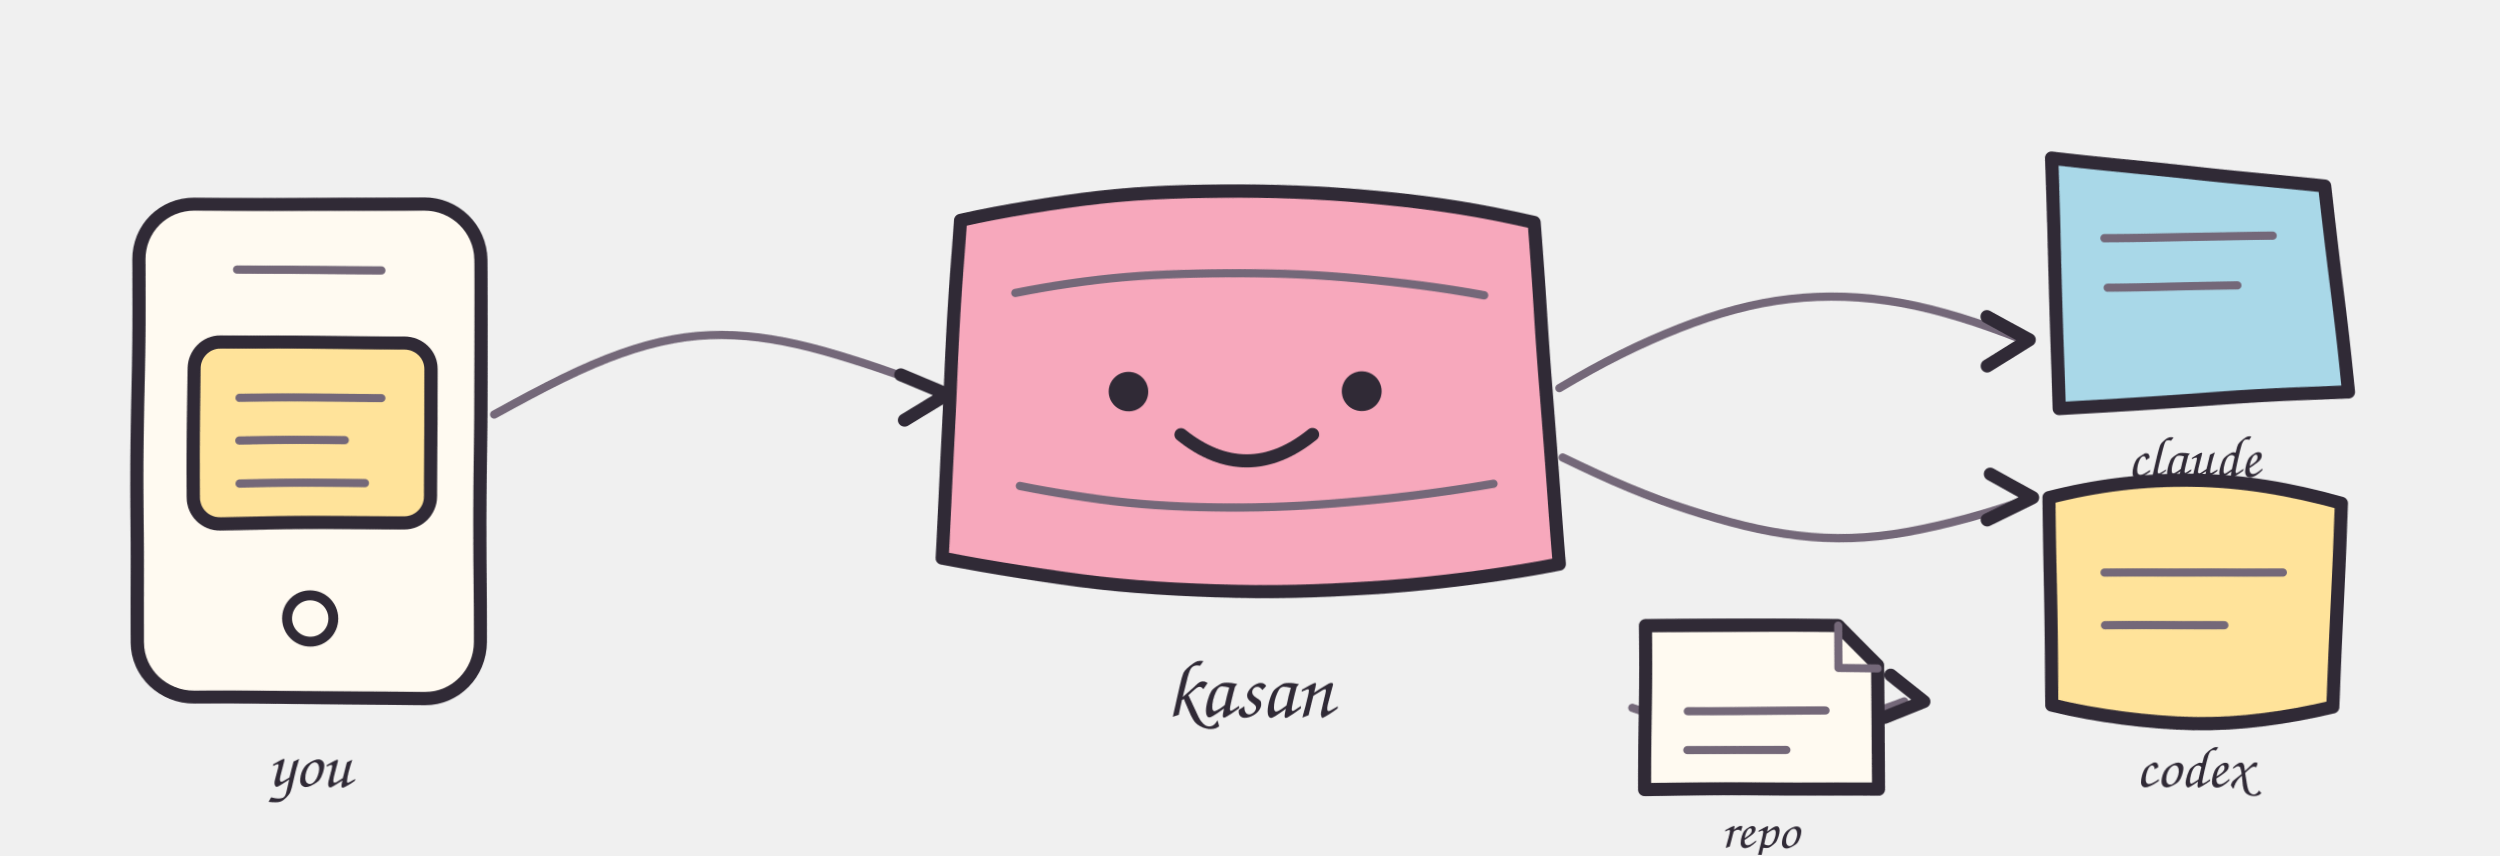
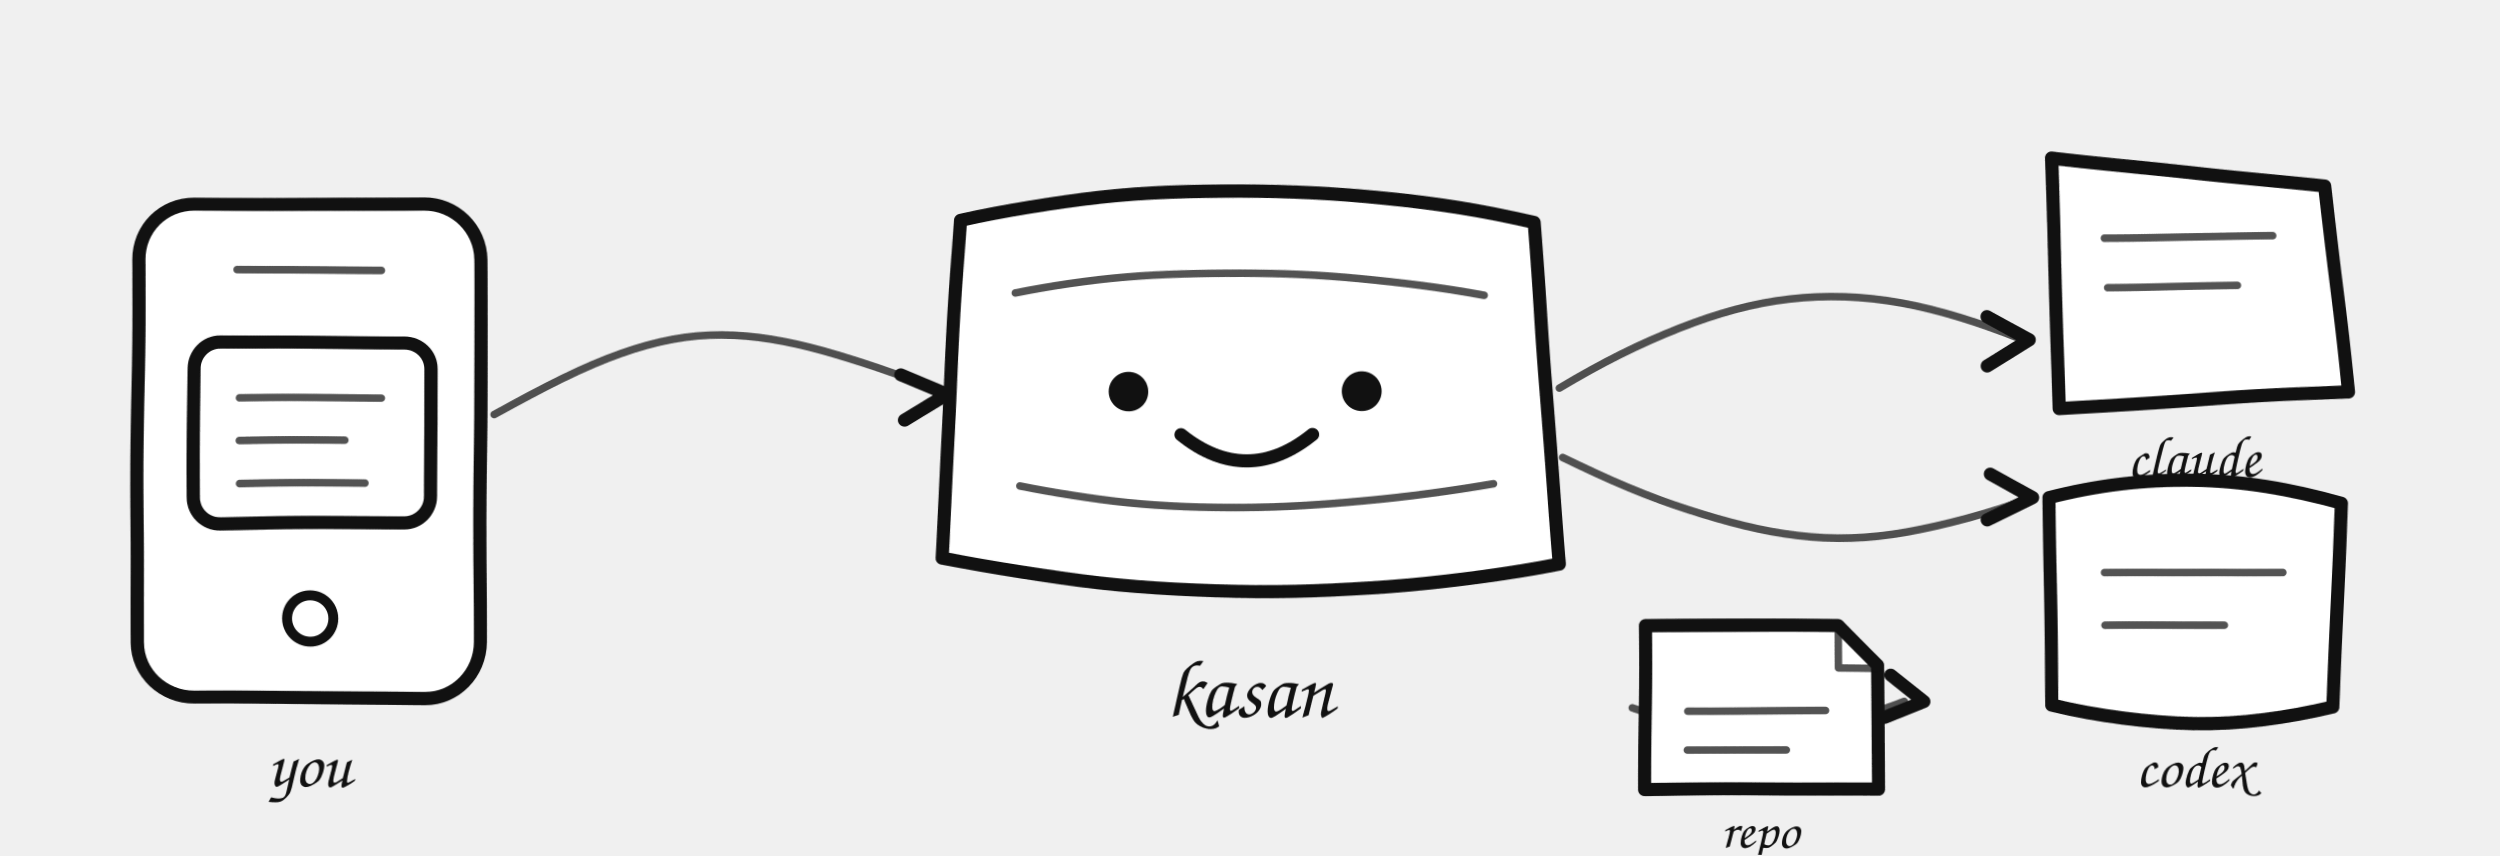
<svg xmlns="http://www.w3.org/2000/svg" viewBox="0 0 760 260" role="img" aria-labelledby="title desc">
  <defs>
    <filter id="wobble" x="-8%" y="-12%" width="116%" height="124%">
      <feTurbulence type="fractalNoise" baseFrequency="0.012" numOctaves="2" seed="7" result="noise" />
      <feDisplacementMap in="SourceGraphic" in2="noise" scale="1.6" xChannelSelector="R" yChannelSelector="G" />
    </filter>
    <style>
-       .ink{fill:none;stroke:#302a36;stroke-width:4;stroke-linecap:round;stroke-linejoin:round}
-       .thin{fill:none;stroke:#746879;stroke-width:2.5;stroke-linecap:round;stroke-linejoin:round}
-       .paper{fill:#fffaf1;stroke:#302a36;stroke-width:4;stroke-linejoin:round}
-       .pink{fill:#f7a8bc;stroke:#302a36;stroke-width:4;stroke-linejoin:round}
-       .blue{fill:#a9d8e8;stroke:#302a36;stroke-width:4;stroke-linejoin:round}
-       .yellow{fill:#ffe39a;stroke:#302a36;stroke-width:4;stroke-linejoin:round}
-       text{font-family:"Comic Sans MS","Bradley Hand",cursive;fill:#302a36;text-anchor:middle}
+       .ink{fill:none;stroke:#111;stroke-width:4;stroke-linecap:round;stroke-linejoin:round}
+       .thin{fill:none;stroke:#111;stroke-width:2.3;stroke-linecap:round;stroke-linejoin:round;opacity:.72}
+       .paper,.pink,.blue,.yellow{fill:#fff;stroke:#111;stroke-width:4;stroke-linejoin:round}
+       text{font-family:"Comic Sans MS","Bradley Hand",cursive;fill:#111;text-anchor:middle}
    </style>
  </defs>
  <g filter="url(#wobble)">
    <path class="thin" d="M150 126 C210 92 230 98 287 119" />
    <path class="thin" d="M474 118 C526 87 562 82 615 103" />
    <path class="thin" d="M475 139 C532 166 561 172 618 151" />
    <path class="ink" d="M274 114 l14 6 -13 8" />
    <path class="ink" d="M604 96 l13 7 -13 8" />
    <path class="ink" d="M605 144 l13 7 -14 7" />
    <rect class="paper" x="42" y="62" width="104" height="150" rx="17" />
    <path class="thin" d="M72 82 h44" />
    <rect class="yellow" x="59" y="104" width="72" height="55" rx="8" />
    <path class="thin" d="M73 121 h43 M73 134 h32 M73 147 h38" />
-     <circle cx="94" cy="188" r="7" fill="#fffaf1" stroke="#302a36" stroke-width="3" />
+     <circle cx="94" cy="188" r="7" fill="#fff" stroke="#111" stroke-width="3" />
    <text x="94" y="239" font-size="20">you</text>
    <path class="pink" d="M292 67 Q375 48 466 68 L474 171 Q383 189 286 170 Z" />
    <path class="thin" d="M309 89 q65 -13 142 1 M310 148 q64 13 144 -1" />
-     <circle cx="343" cy="119" r="6" fill="#302a36" />
-     <circle cx="414" cy="119" r="6" fill="#302a36" />
+     <circle cx="343" cy="119" r="6" fill="#111" />
+     <circle cx="414" cy="119" r="6" fill="#111" />
    <path class="ink" d="M359 132 q20 16 40 0" />
    <text x="380" y="218" font-size="25">kasan</text>
    <path class="blue" d="M624 48 l83 9 7 62 -88 5 z" />
    <path class="thin" d="M640 72 h51 M641 87 h39" />
    <text x="667" y="145" font-size="18">claude</text>
    <path class="yellow" d="M623 151 q43 -11 89 2 l-3 62 q-42 10 -85 -1 z" />
    <path class="thin" d="M640 174 h54 M640 190 h36" />
    <text x="667" y="239" font-size="18">codex</text>
    <path class="thin" d="M496 215 q42 15 83 -2" />
    <path class="ink" d="M575 205 l10 8 -12 5" />
    <path class="paper" d="M500 190 h59 l12 12 v38 h-71 z" />
    <path class="thin" d="M559 190 v13 h12 M513 216 h42 M513 228 h30" />
    <text x="535" y="258" font-size="16">repo</text>
  </g>
</svg>
